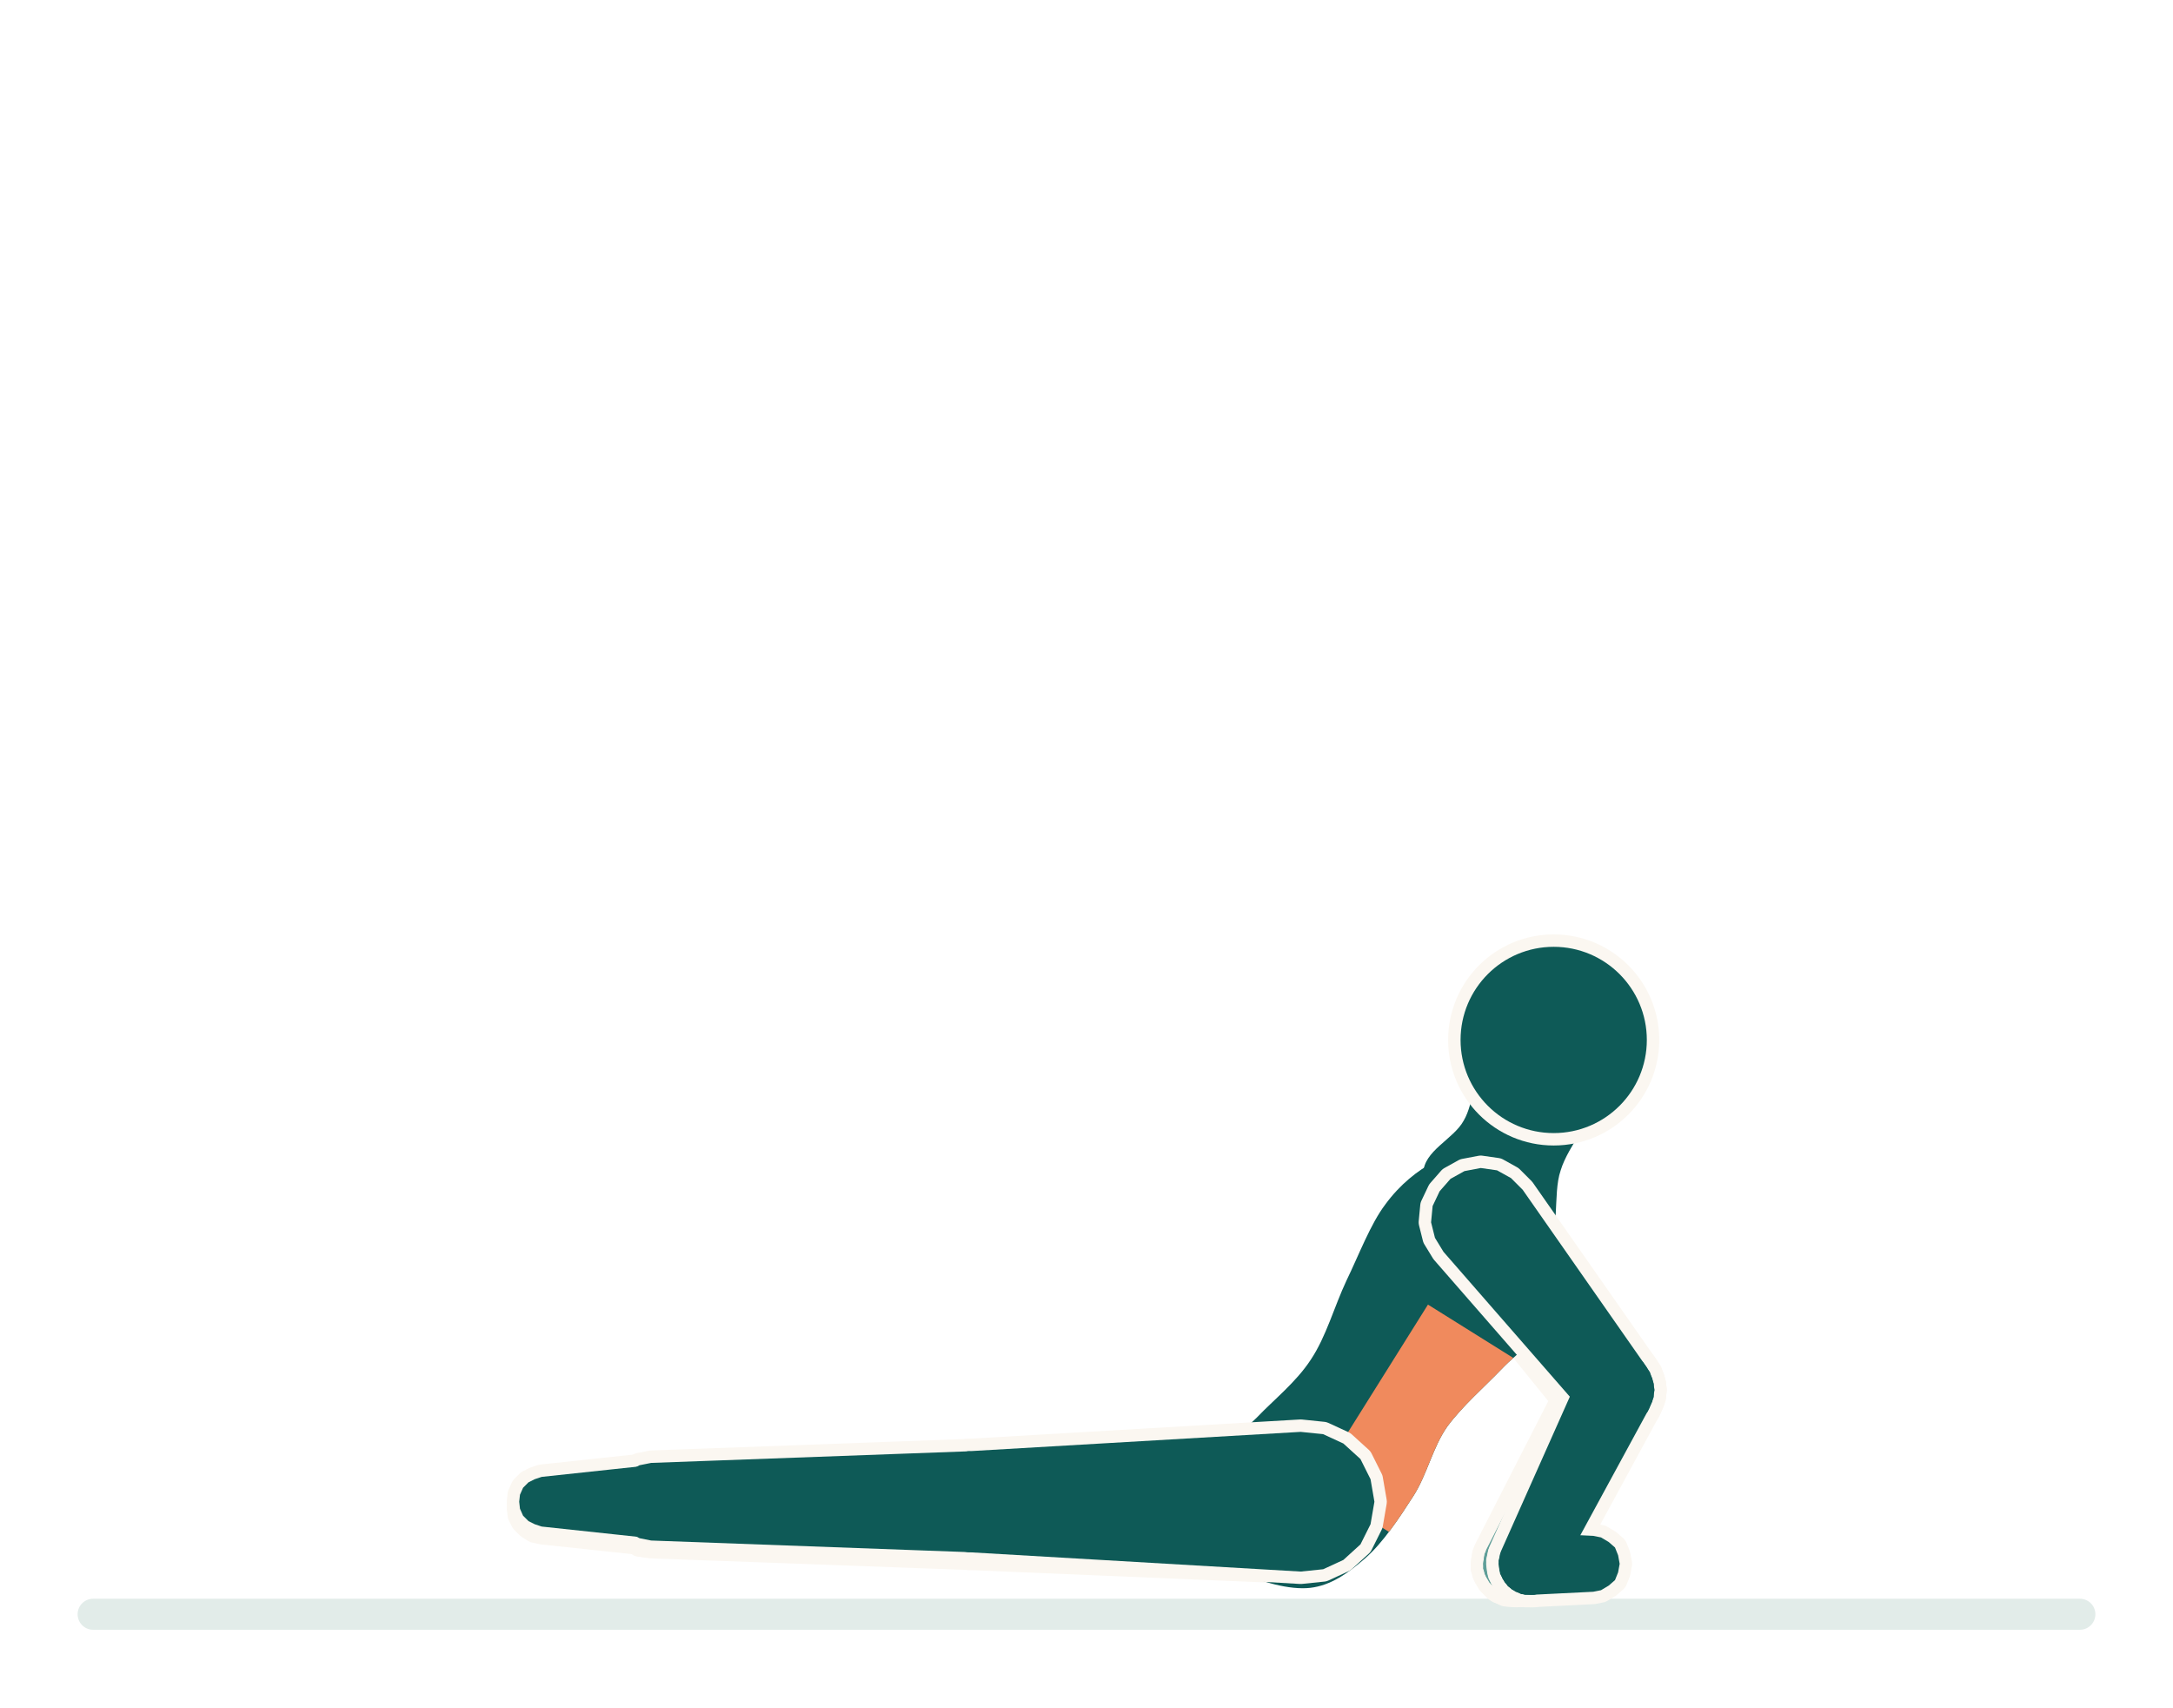
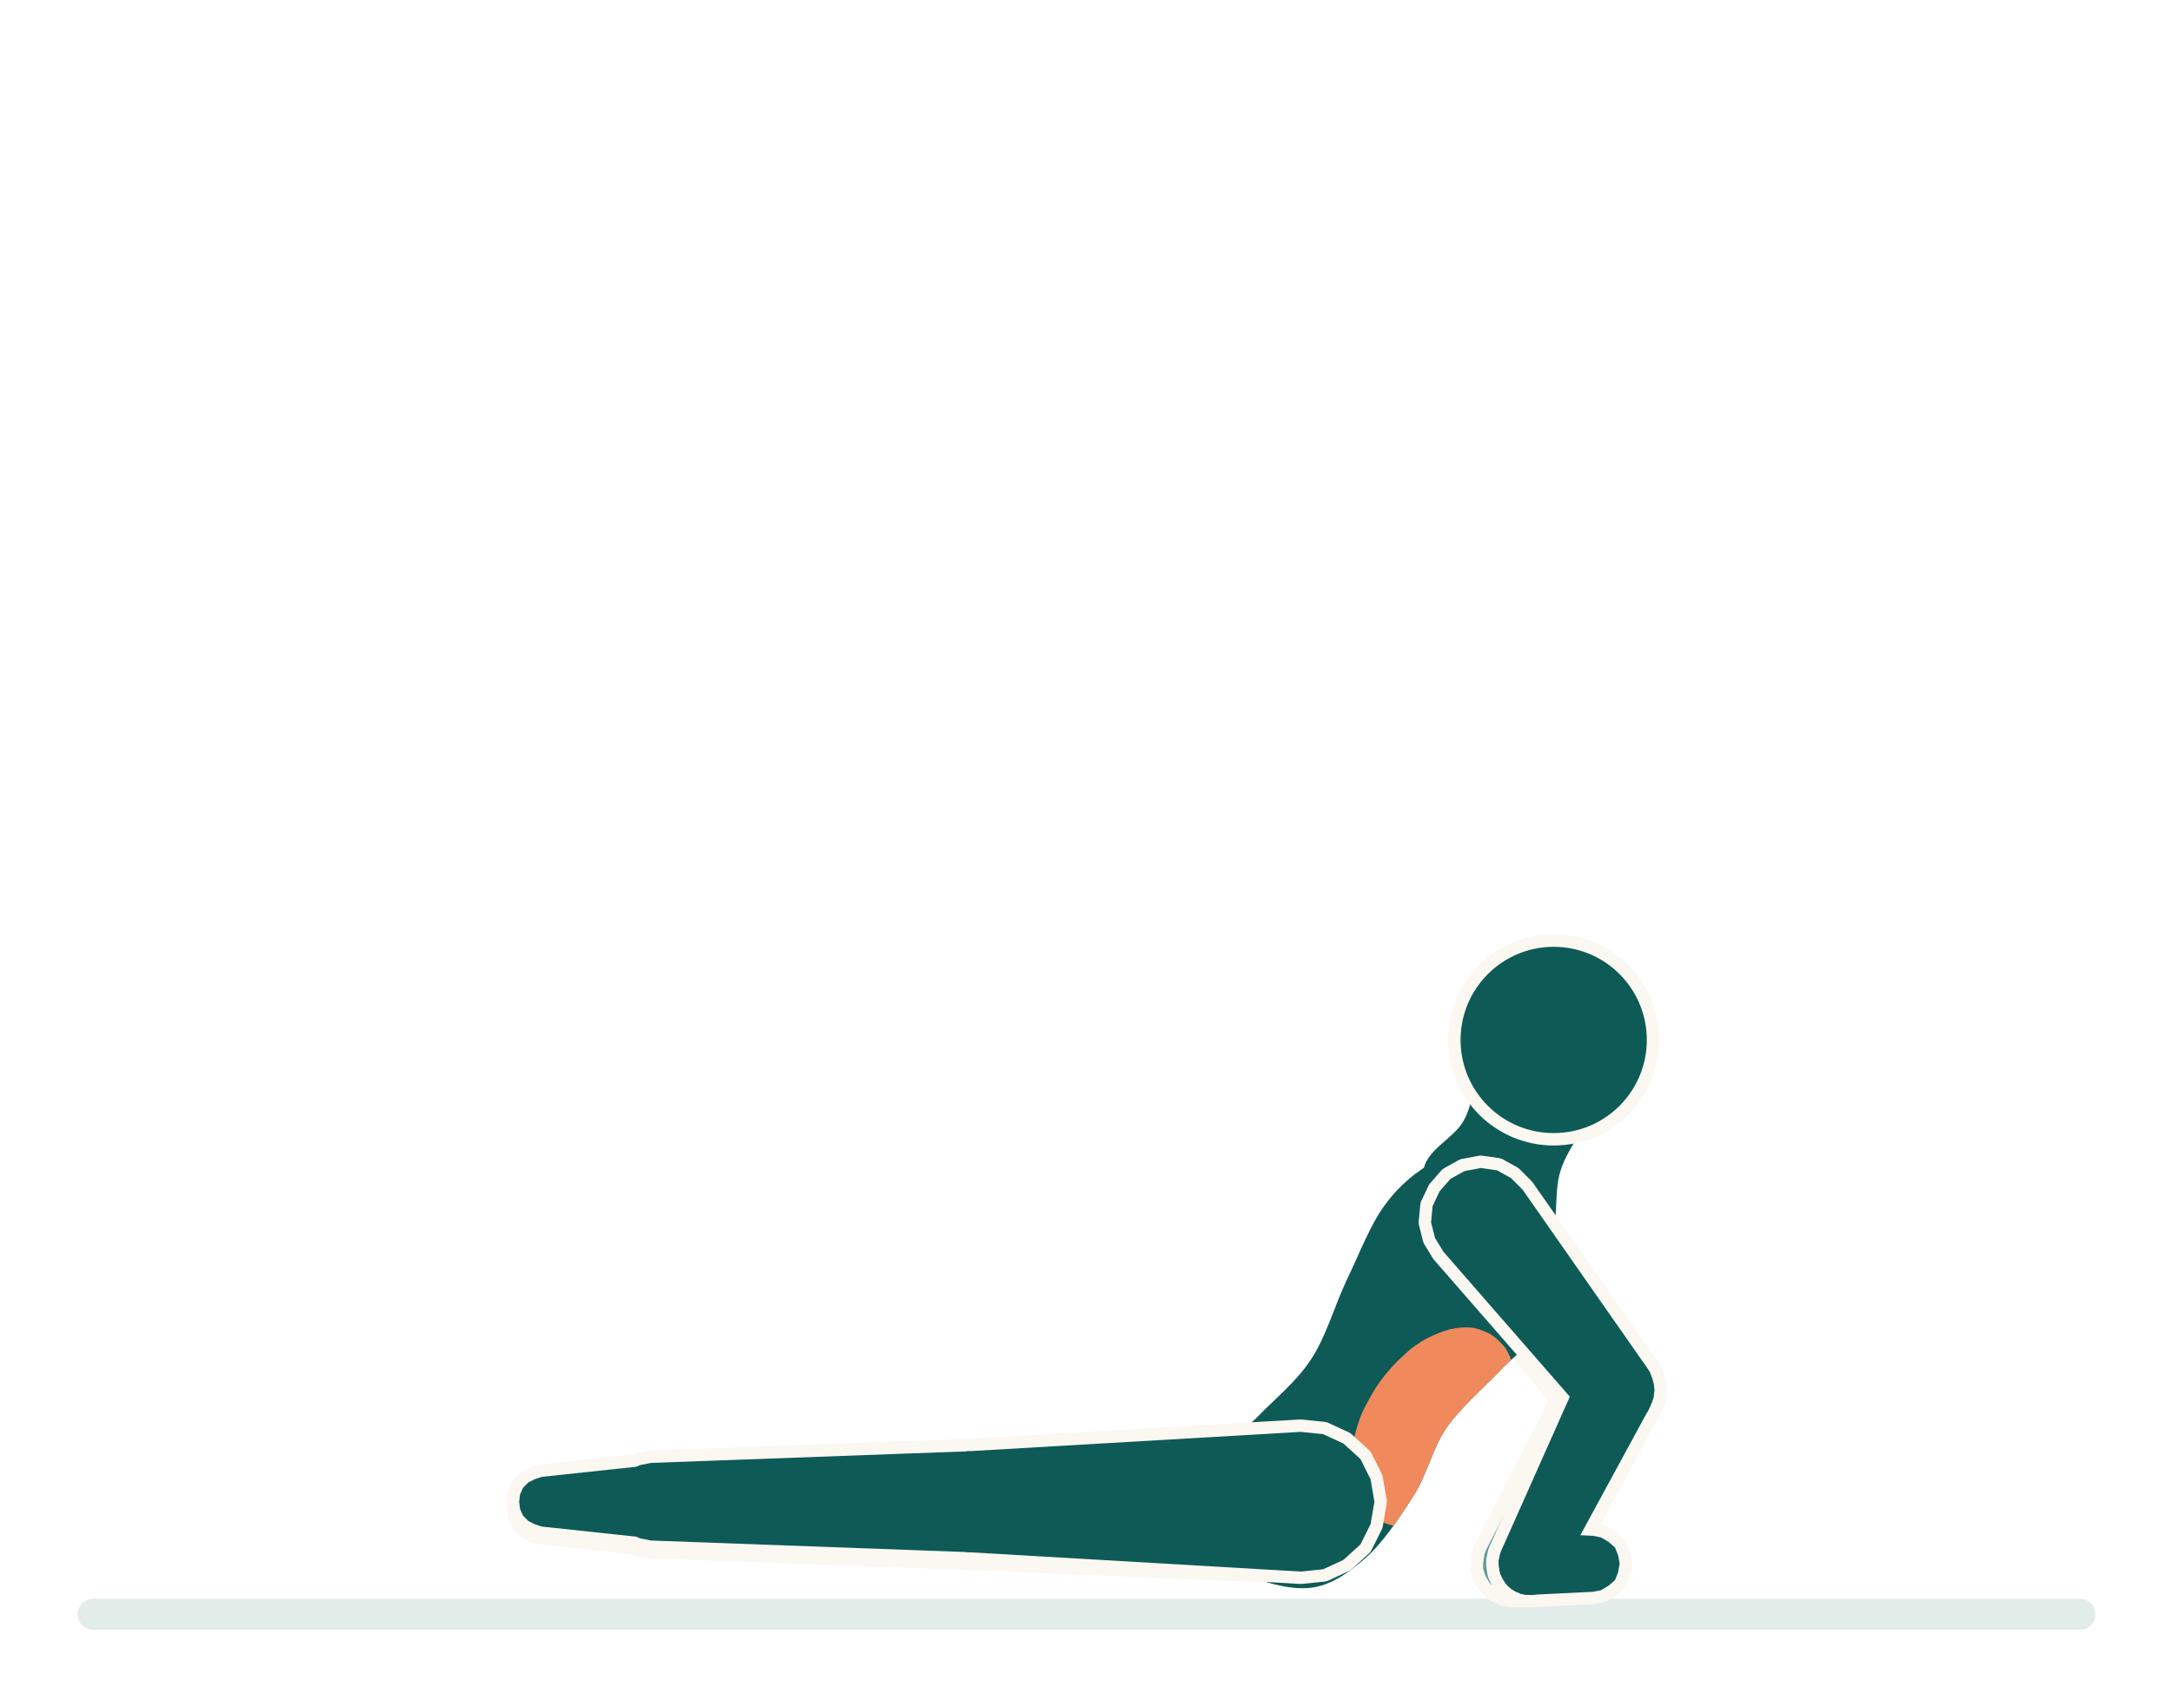
<svg xmlns="http://www.w3.org/2000/svg" viewBox="-168.1 -193.5 280 220" width="280" height="220">
  <defs>
    <clipPath id="ej-054-torso">
      <path d="M31.1 -38.4C32.8 -36.3 33.5 -34.5 33.6 -32.1C33.7 -29.6 33.3 -26.2 31.9 -23.7C30.5 -21.2 27.7 -19.5 25.4 -17.1C23.2 -14.8 20.4 -12.4 18.4 -9.7C16.5 -7 15.8 -3.5 14 -0.7C12.2 2.1 10.1 5.3 7.8 7.3C5.6 9.2 3.4 10.8 0.7 11.1C-1.9 11.4 -5.8 10.3 -8.1 9.1C-10.3 7.9 -12.2 6 -12.9 3.7C-13.7 1.5 -13.7 -1.9 -12.6 -4.3C-11.5 -6.8 -8.4 -8.6 -6.1 -10.9C-3.9 -13.2 -1.1 -15.4 0.8 -18.3C2.8 -21.3 3.8 -25.1 5.4 -28.5C7 -31.8 8.5 -35.8 10.4 -38.3C12.3 -40.9 14.6 -42.7 16.7 -43.8C18.9 -44.8 20.7 -45.4 23.1 -44.5C25.5 -43.6 29.3 -40.5 31.1 -38.4Z" />
    </clipPath>
    <clipPath id="ej-054-cuello">
      <path d="M20.1 -32.2C17.5 -33.9 15.2 -39.5 15.3 -42.3C15.3 -45.2 19.2 -46.7 20.5 -49.1C21.9 -51.5 21.6 -54.9 23.5 -56.6C25.5 -58.3 29.8 -60.3 32.1 -59.5C34.3 -58.8 37.1 -55 37.2 -52.2C37.4 -49.4 34 -46 33 -42.7C31.9 -39.5 33.1 -34.3 30.9 -32.5C28.8 -30.8 22.8 -30.6 20.1 -32.2Z" />
    </clipPath>
  </defs>
  <line x1="-156.1" y1="14.5" x2="99.9" y2="14.5" stroke="#E2ECE9" stroke-width="4" stroke-linecap="round" />
  <g>
    <path d="M43.4 -16.5L44 -15.1L44.2 -13.6L44 -12.2L43.2 -10.8L42.2 -9.8L40.8 -9.1L39.3 -8.8L37.8 -9L36.5 -9.6L35.3 -10.7L17.7 -32.4L16.7 -34.2L16.3 -36.3L16.6 -38.3L17.5 -40.2L19 -41.7L20.8 -42.7L22.9 -43L25 -42.6L26.8 -41.6L28.2 -40Z" fill="#FBF7F1" stroke="#FBF7F1" stroke-width="3.2" stroke-linejoin="round" />
    <path d="M30.4 10.1L29.6 11L28.6 11.7L27.4 12L26.2 11.9L25 11.5L24.1 10.7L23.4 9.7L23 8.6L23.1 7.3L23.4 6.2L34.8 -16.1L35.7 -17.4L37 -18.3L38.6 -18.8L40.2 -18.7L41.7 -18.2L42.9 -17.2L43.8 -15.8L44.2 -14.3L44.1 -12.7L43.5 -11.2Z" fill="#FBF7F1" stroke="#FBF7F1" stroke-width="3.2" stroke-linejoin="round" />
    <path d="M35.2 4.4L36.2 4.6L37.2 5.2L38 5.9L38.4 6.9L38.6 8L38.4 9.1L38 10.1L37.2 10.8L36.2 11.4L35.2 11.6L27.2 12L25.9 11.9L24.7 11.3L23.8 10.4L23.2 9.3L23 8L23.2 6.7L23.8 5.6L24.7 4.7L25.9 4.1L27.2 4Z" fill="#FBF7F1" stroke="#FBF7F1" stroke-width="3.2" stroke-linejoin="round" />
    <path d="M43.4 -16.5L44 -15.1L44.2 -13.6L44 -12.2L43.2 -10.8L42.2 -9.8L40.8 -9.1L39.3 -8.8L37.8 -9L36.5 -9.6L35.3 -10.7L17.7 -32.4L16.7 -34.2L16.3 -36.3L16.6 -38.3L17.5 -40.2L19 -41.7L20.8 -42.7L22.9 -43L25 -42.6L26.8 -41.6L28.2 -40Z" fill="#5F9E98" />
    <path d="M30.4 10.1L29.6 11L28.6 11.7L27.4 12L26.2 11.9L25 11.5L24.1 10.7L23.4 9.7L23 8.6L23.1 7.3L23.4 6.2L34.8 -16.1L35.7 -17.4L37 -18.3L38.6 -18.8L40.2 -18.7L41.7 -18.2L42.9 -17.2L43.8 -15.8L44.2 -14.3L44.1 -12.7L43.5 -11.2Z" fill="#5F9E98" />
    <path d="M35.2 4.4L36.2 4.6L37.2 5.2L38 5.9L38.4 6.9L38.6 8L38.4 9.1L38 10.1L37.2 10.8L36.2 11.4L35.2 11.6L27.2 12L25.9 11.9L24.7 11.3L23.8 10.4L23.2 9.3L23 8L23.2 6.7L23.8 5.6L24.7 4.7L25.9 4.1L27.2 4Z" fill="#5F9E98" />
  </g>
  <g>
    <path d="M-43.3 7.2L-45.2 6.9L-46.9 5.9L-48.3 4.5L-49.2 2.8L-49.5 0.9L-49.2 -1.1L-48.4 -2.9L-47.1 -4.3L-45.4 -5.3L-43.5 -5.7L-0.7 -9L2.2 -8.7L4.9 -7.5L7.1 -5.6L8.5 -3L9 -0.2L8.6 2.7L7.3 5.3L5.2 7.4L2.5 8.6L-0.4 9Z" fill="#FBF7F1" stroke="#FBF7F1" stroke-width="3.2" stroke-linejoin="round" />
    <path d="M-84.2 5.7L-85.7 5.5L-87 4.7L-88.1 3.6L-88.8 2.3L-89 0.8L-88.8 -0.8L-88.1 -2.1L-87 -3.2L-85.7 -4L-84.2 -4.2L-43.2 -5.7L-41.2 -5.5L-39.3 -4.6L-37.8 -3.1L-36.8 -1.3L-36.5 0.8L-36.8 2.8L-37.8 4.6L-39.3 6.1L-41.2 7L-43.2 7.2Z" fill="#FBF7F1" stroke="#FBF7F1" stroke-width="3.2" stroke-linejoin="round" />
    <path d="M-98.3 3.9L-99.2 3.7L-100 3.2L-100.7 2.5L-101.1 1.7L-101.2 0.8L-101.1 -0.2L-100.7 -1L-100 -1.7L-99.2 -2.2L-98.3 -2.4L-81.5 -4.2L-79.9 -4.1L-78.3 -3.5L-77.1 -2.4L-76.3 -0.9L-76 0.8L-76.3 2.4L-77.1 3.9L-78.3 5L-79.9 5.6L-81.5 5.7Z" fill="#FBF7F1" stroke="#FBF7F1" stroke-width="3.2" stroke-linejoin="round" />
    <path d="M-43.3 7.2L-45.2 6.9L-46.9 5.9L-48.3 4.5L-49.2 2.8L-49.5 0.9L-49.2 -1.1L-48.4 -2.9L-47.1 -4.3L-45.4 -5.3L-43.5 -5.7L-0.7 -9L2.2 -8.7L4.9 -7.5L7.1 -5.6L8.5 -3L9 -0.2L8.6 2.7L7.3 5.3L5.2 7.4L2.5 8.6L-0.4 9Z" fill="#5F9E98" />
    <path d="M-84.2 5.7L-85.7 5.5L-87 4.7L-88.1 3.6L-88.8 2.3L-89 0.8L-88.8 -0.8L-88.1 -2.1L-87 -3.2L-85.7 -4L-84.2 -4.2L-43.2 -5.7L-41.2 -5.5L-39.3 -4.6L-37.8 -3.1L-36.8 -1.3L-36.5 0.8L-36.8 2.8L-37.8 4.6L-39.3 6.1L-41.2 7L-43.2 7.2Z" fill="#5F9E98" />
    <path d="M-98.3 3.9L-99.2 3.7L-100 3.2L-100.7 2.5L-101.1 1.7L-101.2 0.8L-101.1 -0.2L-100.7 -1L-100 -1.7L-99.2 -2.2L-98.3 -2.4L-81.5 -4.2L-79.9 -4.1L-78.3 -3.5L-77.1 -2.4L-76.3 -0.9L-76 0.8L-76.3 2.4L-77.1 3.9L-78.3 5L-79.9 5.6L-81.5 5.7Z" fill="#5F9E98" />
  </g>
  <path d="M31.1 -38.4C32.8 -36.3 33.5 -34.5 33.6 -32.1C33.7 -29.6 33.3 -26.2 31.9 -23.7C30.5 -21.2 27.7 -19.5 25.4 -17.1C23.2 -14.8 20.4 -12.4 18.4 -9.7C16.5 -7 15.8 -3.5 14 -0.7C12.2 2.1 10.1 5.3 7.8 7.3C5.6 9.2 3.4 10.8 0.7 11.1C-1.9 11.4 -5.8 10.3 -8.1 9.1C-10.3 7.9 -12.2 6 -12.9 3.7C-13.7 1.5 -13.7 -1.9 -12.6 -4.3C-11.5 -6.8 -8.4 -8.6 -6.1 -10.9C-3.9 -13.2 -1.1 -15.4 0.8 -18.3C2.8 -21.3 3.8 -25.1 5.4 -28.5C7 -31.8 8.5 -35.8 10.4 -38.3C12.3 -40.9 14.6 -42.7 16.7 -43.8C18.9 -44.8 20.7 -45.4 23.1 -44.5C25.5 -43.6 29.3 -40.5 31.1 -38.4Z" fill="#0E5A57" />
  <path d="M20.1 -32.2C17.5 -33.9 15.2 -39.5 15.3 -42.3C15.3 -45.2 19.2 -46.7 20.5 -49.1C21.9 -51.5 21.6 -54.9 23.5 -56.6C25.5 -58.3 29.8 -60.3 32.1 -59.5C34.3 -58.8 37.1 -55 37.2 -52.2C37.4 -49.4 34 -46 33 -42.7C31.9 -39.5 33.1 -34.3 30.9 -32.5C28.8 -30.8 22.8 -30.6 20.1 -32.2Z" fill="#0E5A57" />
-   <path d="M1.3 -2.1L15.9 -25.4L49.8 -4.2L35.2 19.1Z" fill="#F08A5D" clip-path="url(#ej-054-torso)" />
+   <path d="M24.1 -21.5C24.7 -21.1 25.3 -20.5 25.8 -19.9C26.3 -19.2 26.6 -18.4 26.9 -17.5C27.1 -16.7 27.3 -15.7 27.3 -14.7C27.3 -13.7 27.2 -12.5 27 -11.5C26.7 -10.4 26.4 -9.2 25.9 -8.1C25.5 -7 24.9 -5.9 24.3 -4.9C23.6 -3.9 22.9 -2.9 22.1 -2C21.3 -1.1 20.4 -0.3 19.5 0.4C18.7 1.1 17.7 1.7 16.8 2.1C15.9 2.6 14.9 2.9 14 3C13.1 3.2 12.3 3.2 11.5 3.1C10.6 2.9 9.9 2.6 9.2 2.2C8.6 1.8 8 1.2 7.5 0.6C7 -0.1 6.7 -0.9 6.4 -1.8C6.1 -2.6 6 -3.6 6 -4.6C6 -5.6 6.1 -6.7 6.3 -7.8C6.5 -8.9 6.9 -10.1 7.3 -11.2C7.8 -12.3 8.4 -13.4 9 -14.4C9.6 -15.4 10.4 -16.4 11.2 -17.3C12 -18.2 12.9 -19 13.7 -19.7C14.6 -20.4 15.6 -21 16.5 -21.4C17.4 -21.8 18.4 -22.2 19.2 -22.3C20.1 -22.5 21 -22.5 21.8 -22.4C22.6 -22.2 23.4 -21.9 24.1 -21.5Z" fill="#F08A5D" clip-path="url(#ej-054-torso)" />
  <circle cx="32.1" cy="-59.5" r="12" fill="#0E5A57" stroke="#FBF7F1" stroke-width="3.2" paint-order="stroke" />
  <g>
    <path d="M-43.4 6.5L-45.3 6.1L-47 5.1L-48.3 3.7L-49.2 1.9L-49.5 0L-49.2 -1.9L-48.3 -3.7L-47 -5.1L-45.3 -6.1L-43.4 -6.5L-0.5 -9L2.4 -8.7L5 -7.5L7.2 -5.5L8.5 -2.9L9 0L8.5 2.9L7.2 5.5L5 7.5L2.4 8.7L-0.5 9Z" fill="#FBF7F1" stroke="#FBF7F1" stroke-width="3.2" stroke-linejoin="round" />
    <path d="M-84.2 5L-85.7 4.7L-87 4L-88.1 2.9L-88.8 1.5L-89 0L-88.8 -1.5L-88.1 -2.9L-87 -4L-85.7 -4.7L-84.2 -5L-43.2 -6.5L-41.2 -6.2L-39.3 -5.3L-37.8 -3.9L-36.8 -2.1L-36.5 0L-36.8 2.1L-37.8 3.9L-39.3 5.3L-41.2 6.2L-43.2 6.5Z" fill="#FBF7F1" stroke="#FBF7F1" stroke-width="3.2" stroke-linejoin="round" />
    <path d="M-98.3 3.2L-99.2 2.9L-100 2.5L-100.7 1.8L-101.1 0.9L-101.2 0L-101.1 -0.9L-100.7 -1.8L-100 -2.5L-99.2 -2.9L-98.3 -3.2L-81.5 -5L-79.9 -4.9L-78.3 -4.2L-77.1 -3.1L-76.3 -1.6L-76 0L-76.3 1.6L-77.1 3.1L-78.3 4.2L-79.9 4.9L-81.5 5Z" fill="#FBF7F1" stroke="#FBF7F1" stroke-width="3.2" stroke-linejoin="round" />
    <path d="M-43.4 6.5L-45.3 6.1L-47 5.1L-48.3 3.7L-49.2 1.9L-49.5 0L-49.2 -1.9L-48.3 -3.7L-47 -5.1L-45.3 -6.1L-43.4 -6.5L-0.5 -9L2.4 -8.7L5 -7.5L7.2 -5.5L8.5 -2.9L9 0L8.5 2.9L7.2 5.5L5 7.5L2.4 8.7L-0.5 9Z" fill="#0E5A57" />
    <path d="M-84.2 5L-85.7 4.7L-87 4L-88.1 2.9L-88.8 1.5L-89 0L-88.8 -1.5L-88.1 -2.9L-87 -4L-85.7 -4.7L-84.2 -5L-43.2 -6.5L-41.2 -6.2L-39.3 -5.3L-37.8 -3.9L-36.8 -2.1L-36.5 0L-36.8 2.1L-37.8 3.9L-39.3 5.3L-41.2 6.2L-43.2 6.5Z" fill="#0E5A57" />
    <path d="M-98.3 3.2L-99.2 2.9L-100 2.5L-100.7 1.8L-101.1 0.9L-101.2 0L-101.1 -0.9L-100.7 -1.8L-100 -2.5L-99.2 -2.9L-98.3 -3.2L-81.5 -5L-79.9 -4.9L-78.3 -4.2L-77.1 -3.1L-76.3 -1.6L-76 0L-76.3 1.6L-77.1 3.1L-78.3 4.2L-79.9 4.9L-81.5 5Z" fill="#0E5A57" />
  </g>
  <g>
    <path d="M44.1 -17.3L44.8 -15.9L45.1 -14.4L44.8 -12.9L44.2 -11.6L43.1 -10.5L41.8 -9.7L40.3 -9.4L38.8 -9.6L37.4 -10.2L36.3 -11.1L17.9 -32.2L16.8 -34L16.3 -36L16.5 -38.1L17.4 -40L18.8 -41.6L20.6 -42.6L22.7 -43L24.8 -42.7L26.6 -41.7L28.1 -40.2Z" fill="#FBF7F1" stroke="#FBF7F1" stroke-width="3.2" stroke-linejoin="round" />
    <path d="M32.5 9.9L31.8 10.9L30.8 11.6L29.6 12L28.4 12L27.2 11.6L26.2 10.9L25.5 9.9L25.1 8.8L25 7.6L25.3 6.4L35.5 -16.5L36.4 -17.8L37.6 -18.8L39.1 -19.3L40.7 -19.4L42.3 -18.9L43.6 -18L44.5 -16.7L45 -15.2L45 -13.5L44.4 -12Z" fill="#FBF7F1" stroke="#FBF7F1" stroke-width="3.2" stroke-linejoin="round" />
    <path d="M37.2 4.4L38.2 4.6L39.2 5.2L40 5.9L40.4 6.9L40.6 8L40.4 9.1L40 10.1L39.2 10.8L38.2 11.4L37.2 11.6L29.2 12L27.9 11.9L26.7 11.3L25.8 10.4L25.2 9.3L25 8L25.2 6.7L25.8 5.6L26.7 4.7L27.9 4.1L29.2 4Z" fill="#FBF7F1" stroke="#FBF7F1" stroke-width="3.2" stroke-linejoin="round" />
    <path d="M44.1 -17.3L44.8 -15.9L45.1 -14.4L44.8 -12.9L44.2 -11.6L43.1 -10.5L41.8 -9.7L40.3 -9.4L38.8 -9.6L37.4 -10.2L36.3 -11.1L17.9 -32.2L16.8 -34L16.3 -36L16.5 -38.1L17.4 -40L18.8 -41.6L20.6 -42.6L22.7 -43L24.8 -42.7L26.6 -41.7L28.1 -40.2Z" fill="#0E5A57" />
    <path d="M32.5 9.9L31.8 10.9L30.8 11.6L29.6 12L28.4 12L27.2 11.6L26.2 10.9L25.5 9.9L25.1 8.8L25 7.6L25.3 6.4L35.5 -16.5L36.4 -17.8L37.6 -18.8L39.1 -19.3L40.7 -19.4L42.3 -18.9L43.6 -18L44.5 -16.7L45 -15.2L45 -13.5L44.4 -12Z" fill="#0E5A57" />
    <path d="M37.2 4.4L38.2 4.6L39.2 5.2L40 5.9L40.4 6.9L40.6 8L40.4 9.1L40 10.1L39.2 10.8L38.2 11.4L37.2 11.6L29.2 12L27.9 11.9L26.7 11.3L25.8 10.4L25.2 9.3L25 8L25.2 6.7L25.8 5.6L26.7 4.7L27.9 4.1L29.2 4Z" fill="#0E5A57" />
  </g>
</svg>
